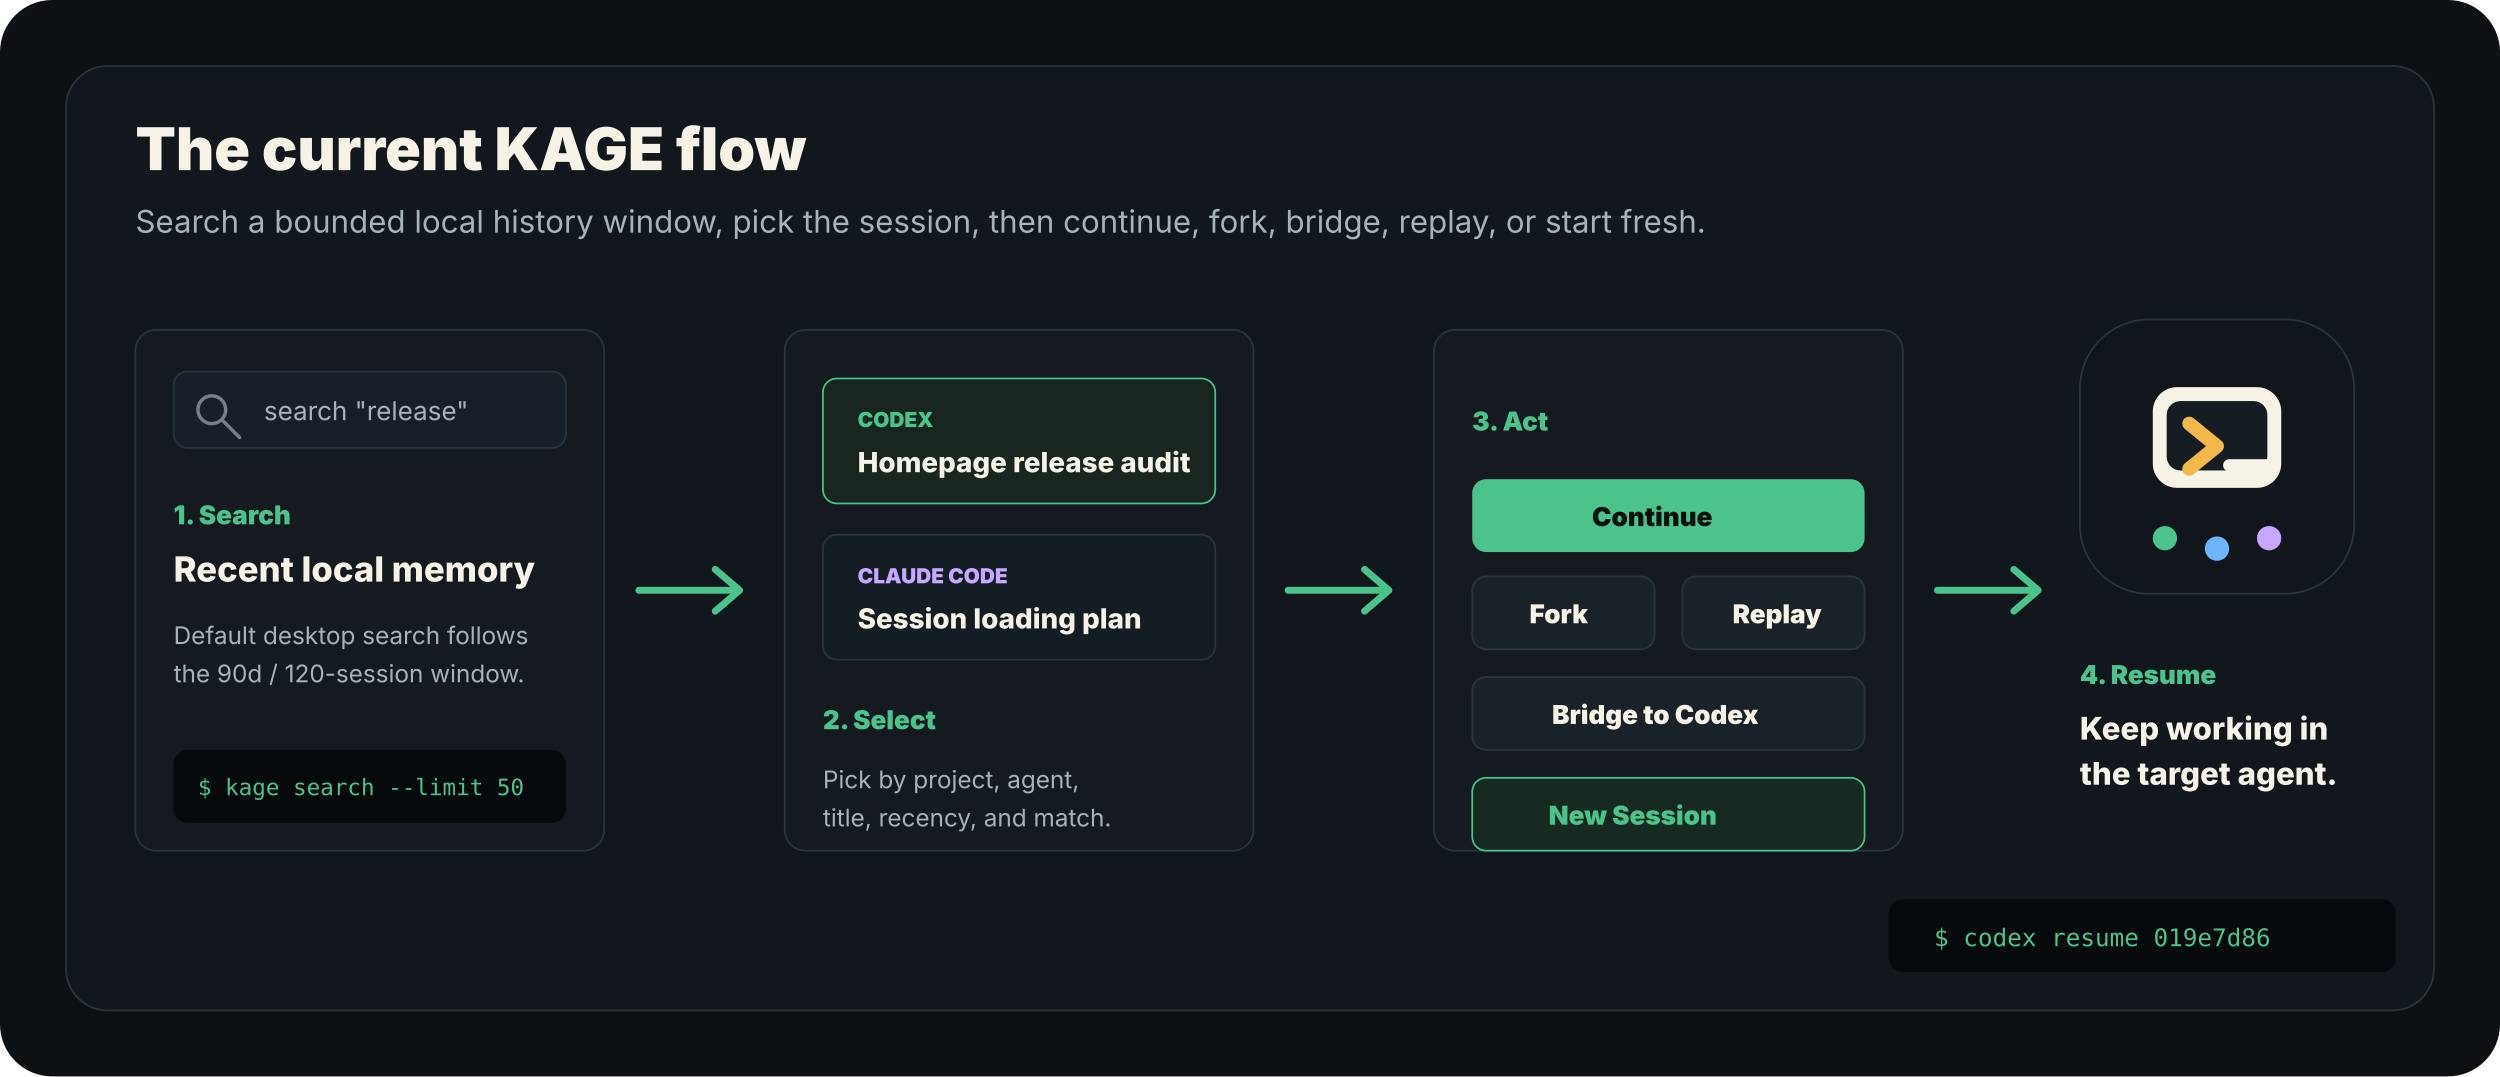
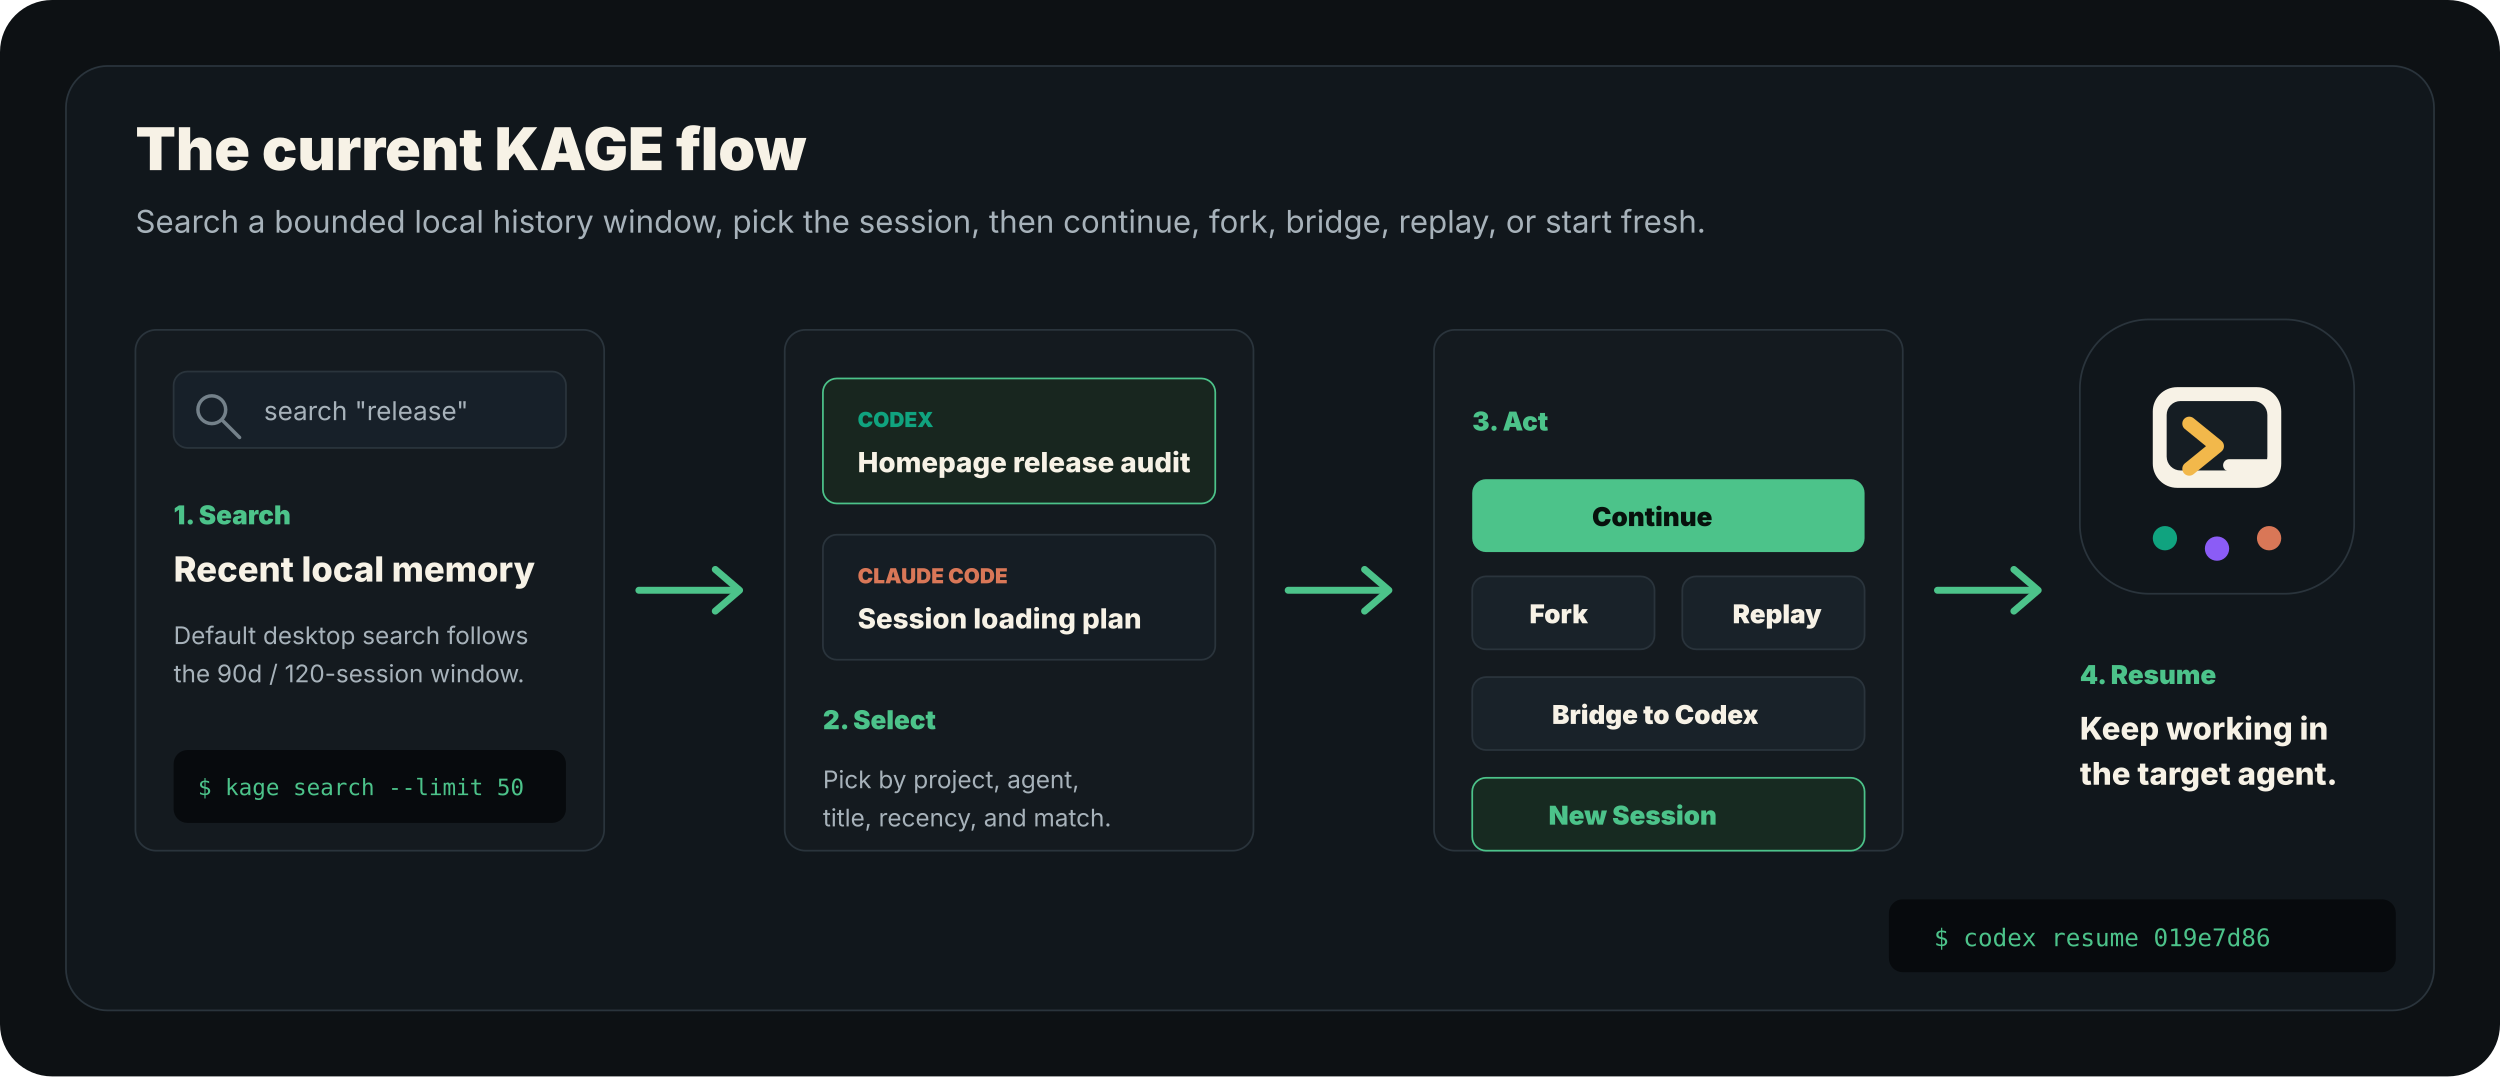
<svg xmlns="http://www.w3.org/2000/svg" width="1440" height="620" viewBox="0 0 1440 620" fill="none">
  <rect width="1440" height="620" rx="30" fill="#0d1114" />
  <rect x="38" y="38" width="1364" height="544" rx="24" fill="#11171c" stroke="#2a343c" />
  <text x="78" y="98" font-family="Inter, -apple-system, BlinkMacSystemFont, sans-serif" font-size="34" font-weight="850" fill="#f7f2e6">The current KAGE flow</text>
  <text x="78" y="134" font-family="Inter, -apple-system, BlinkMacSystemFont, sans-serif" font-size="18" fill="#a7b2ba">Search a bounded local history window, pick the session, then continue, fork, bridge, replay, or start fresh.</text>
  <g transform="translate(78 190)">
    <rect width="270" height="300" rx="12" fill="#141a1f" stroke="#2a343c" />
    <rect x="22" y="24" width="226" height="44" rx="8" fill="#172029" stroke="#2a343c" />
    <circle cx="44" cy="46" r="8" stroke="#74818a" stroke-width="2" />
    <path d="M50 52l10 10" stroke="#74818a" stroke-width="2" stroke-linecap="round" />
    <text x="74" y="52" font-family="Inter, -apple-system, BlinkMacSystemFont, sans-serif" font-size="15" fill="#a7b2ba">search "release"</text>
    <text x="22" y="112" font-family="Inter, -apple-system, BlinkMacSystemFont, sans-serif" font-size="15" font-weight="900" fill="#4cc38a">1. Search</text>
    <text x="22" y="145" font-family="Inter, -apple-system, BlinkMacSystemFont, sans-serif" font-size="20" font-weight="800" fill="#f7f2e6">Recent local memory</text>
    <text x="22" y="181" font-family="Inter, -apple-system, BlinkMacSystemFont, sans-serif" font-size="14" fill="#a7b2ba">Default desktop search follows</text>
    <text x="22" y="203" font-family="Inter, -apple-system, BlinkMacSystemFont, sans-serif" font-size="14" fill="#a7b2ba">the 90d / 120-session window.</text>
    <rect x="22" y="242" width="226" height="42" rx="8" fill="#070a0d" />
    <text x="36" y="268" font-family="SFMono-Regular, Menlo, monospace" font-size="13" fill="#4cc38a">$ kage search --limit 50</text>
  </g>
  <path d="M368 340h56" stroke="#4cc38a" stroke-width="4" stroke-linecap="round" />
  <path d="M412 328l14 12-14 12" stroke="#4cc38a" stroke-width="4" stroke-linecap="round" stroke-linejoin="round" />
  <g transform="translate(452 190)">
    <rect width="270" height="300" rx="12" fill="#141a1f" stroke="#2a343c" />
    <rect x="22" y="28" width="226" height="72" rx="8" fill="#18261f" stroke="#4cc38a" />
-     <text x="42" y="56" font-family="Inter, -apple-system, BlinkMacSystemFont, sans-serif" font-size="12" font-weight="900" fill="#4cc38a">CODEX</text>
+     <text x="42" y="56" font-family="Inter, -apple-system, BlinkMacSystemFont, sans-serif" font-size="12" font-weight="900" fill="#10a37f">CODEX</text>
    <text x="42" y="82" font-family="Inter, -apple-system, BlinkMacSystemFont, sans-serif" font-size="16" font-weight="800" fill="#f7f2e6">Homepage release audit</text>
    <rect x="22" y="118" width="226" height="72" rx="8" fill="#151d24" stroke="#2a343c" />
-     <text x="42" y="146" font-family="Inter, -apple-system, BlinkMacSystemFont, sans-serif" font-size="12" font-weight="900" fill="#c7a7ff">CLAUDE CODE</text>
+     <text x="42" y="146" font-family="Inter, -apple-system, BlinkMacSystemFont, sans-serif" font-size="12" font-weight="900" fill="#d97757">CLAUDE CODE</text>
    <text x="42" y="172" font-family="Inter, -apple-system, BlinkMacSystemFont, sans-serif" font-size="16" font-weight="800" fill="#f7f2e6">Session loading plan</text>
    <text x="22" y="230" font-family="Inter, -apple-system, BlinkMacSystemFont, sans-serif" font-size="15" font-weight="900" fill="#4cc38a">2. Select</text>
    <text x="22" y="264" font-family="Inter, -apple-system, BlinkMacSystemFont, sans-serif" font-size="14" fill="#a7b2ba">Pick by project, agent,</text>
    <text x="22" y="286" font-family="Inter, -apple-system, BlinkMacSystemFont, sans-serif" font-size="14" fill="#a7b2ba">title, recency, and match.</text>
  </g>
  <path d="M742 340h56" stroke="#4cc38a" stroke-width="4" stroke-linecap="round" />
  <path d="M786 328l14 12-14 12" stroke="#4cc38a" stroke-width="4" stroke-linecap="round" stroke-linejoin="round" />
  <g transform="translate(826 190)">
    <rect width="270" height="300" rx="12" fill="#141a1f" stroke="#2a343c" />
    <text x="22" y="58" font-family="Inter, -apple-system, BlinkMacSystemFont, sans-serif" font-size="15" font-weight="900" fill="#4cc38a">3. Act</text>
    <rect x="22" y="86" width="226" height="42" rx="8" fill="#4cc38a" />
    <text x="91" y="113" font-family="Inter, -apple-system, BlinkMacSystemFont, sans-serif" font-size="15" font-weight="850" fill="#07110c">Continue</text>
    <rect x="22" y="142" width="105" height="42" rx="8" fill="#192229" stroke="#2a343c" />
    <text x="55" y="169" font-family="Inter, -apple-system, BlinkMacSystemFont, sans-serif" font-size="15" font-weight="850" fill="#f7f2e6">Fork</text>
    <rect x="143" y="142" width="105" height="42" rx="8" fill="#192229" stroke="#2a343c" />
    <text x="172" y="169" font-family="Inter, -apple-system, BlinkMacSystemFont, sans-serif" font-size="15" font-weight="850" fill="#f7f2e6">Replay</text>
    <rect x="22" y="200" width="226" height="42" rx="8" fill="#192229" stroke="#2a343c" />
    <text x="68" y="227" font-family="Inter, -apple-system, BlinkMacSystemFont, sans-serif" font-size="15" font-weight="850" fill="#f7f2e6">Bridge to Codex</text>
    <rect x="22" y="258" width="226" height="42" rx="8" fill="#172a21" stroke="#4cc38a" />
    <text x="66" y="285" font-family="Inter, -apple-system, BlinkMacSystemFont, sans-serif" font-size="15" font-weight="850" fill="#4cc38a">New Session</text>
  </g>
  <path d="M1116 340h56" stroke="#4cc38a" stroke-width="4" stroke-linecap="round" />
  <path d="M1160 328l14 12-14 12" stroke="#4cc38a" stroke-width="4" stroke-linecap="round" stroke-linejoin="round" />
  <g transform="translate(1198 184)">
    <rect x="0" y="0" width="158" height="158" rx="40" fill="#10161b" stroke="#2a343c" />
    <rect x="42" y="39" width="74" height="58" rx="14" fill="#f7f2e6" />
    <rect x="50" y="47" width="58" height="40" rx="8" fill="#151d23" />
    <path d="M63 60l16 13-16 13" stroke="#f2b84b" stroke-width="8" stroke-linecap="round" stroke-linejoin="round" />
    <path d="M86 84h25" stroke="#f7f2e6" stroke-width="7" stroke-linecap="round" />
-     <circle cx="49" cy="126" r="7" fill="#4cc38a" />
-     <circle cx="79" cy="132" r="7" fill="#6cb6ff" />
-     <circle cx="109" cy="126" r="7" fill="#c7a7ff" />
+     <circle cx="49" cy="126" r="7" fill="#10a37f" />
+     <circle cx="79" cy="132" r="7" fill="#8b5cf6" />
+     <circle cx="109" cy="126" r="7" fill="#d97757" />
    <text x="0" y="210" font-family="Inter, -apple-system, BlinkMacSystemFont, sans-serif" font-size="15" font-weight="900" fill="#4cc38a">4. Resume</text>
    <text x="0" y="242" font-family="Inter, -apple-system, BlinkMacSystemFont, sans-serif" font-size="18" font-weight="800" fill="#f7f2e6">Keep working in</text>
    <text x="0" y="268" font-family="Inter, -apple-system, BlinkMacSystemFont, sans-serif" font-size="18" font-weight="800" fill="#f7f2e6">the target agent.</text>
  </g>
  <rect x="1088" y="518" width="292" height="42" rx="8" fill="#070a0d" />
  <text x="1114" y="545" font-family="SFMono-Regular, Menlo, monospace" font-size="14" fill="#4cc38a">$ codex resume 019e7d86</text>
</svg>
